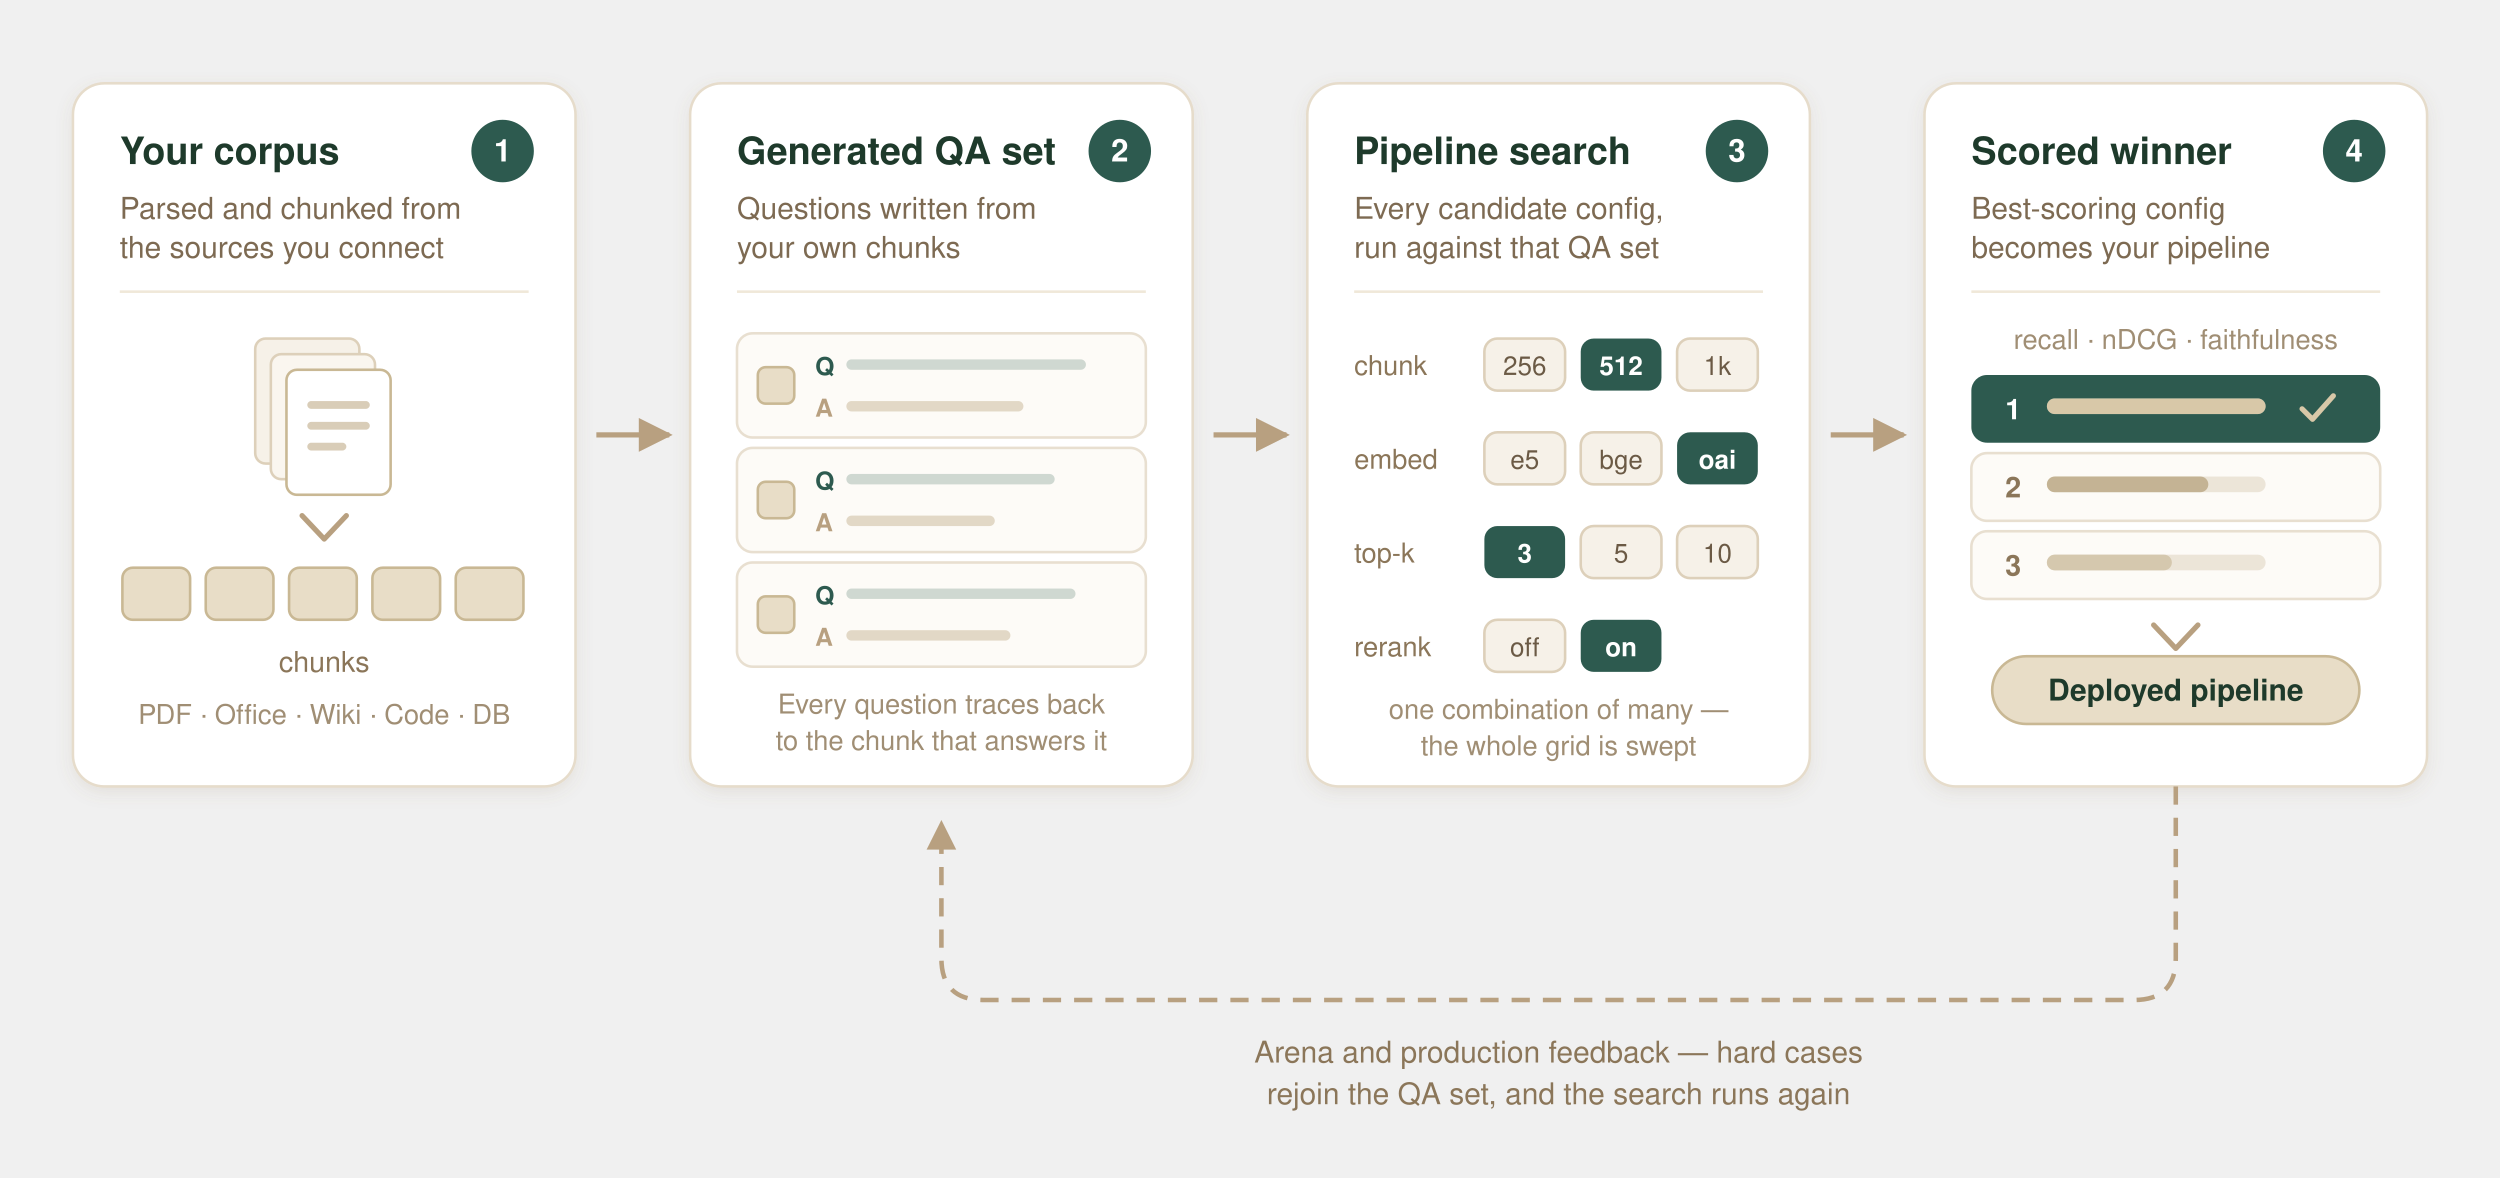
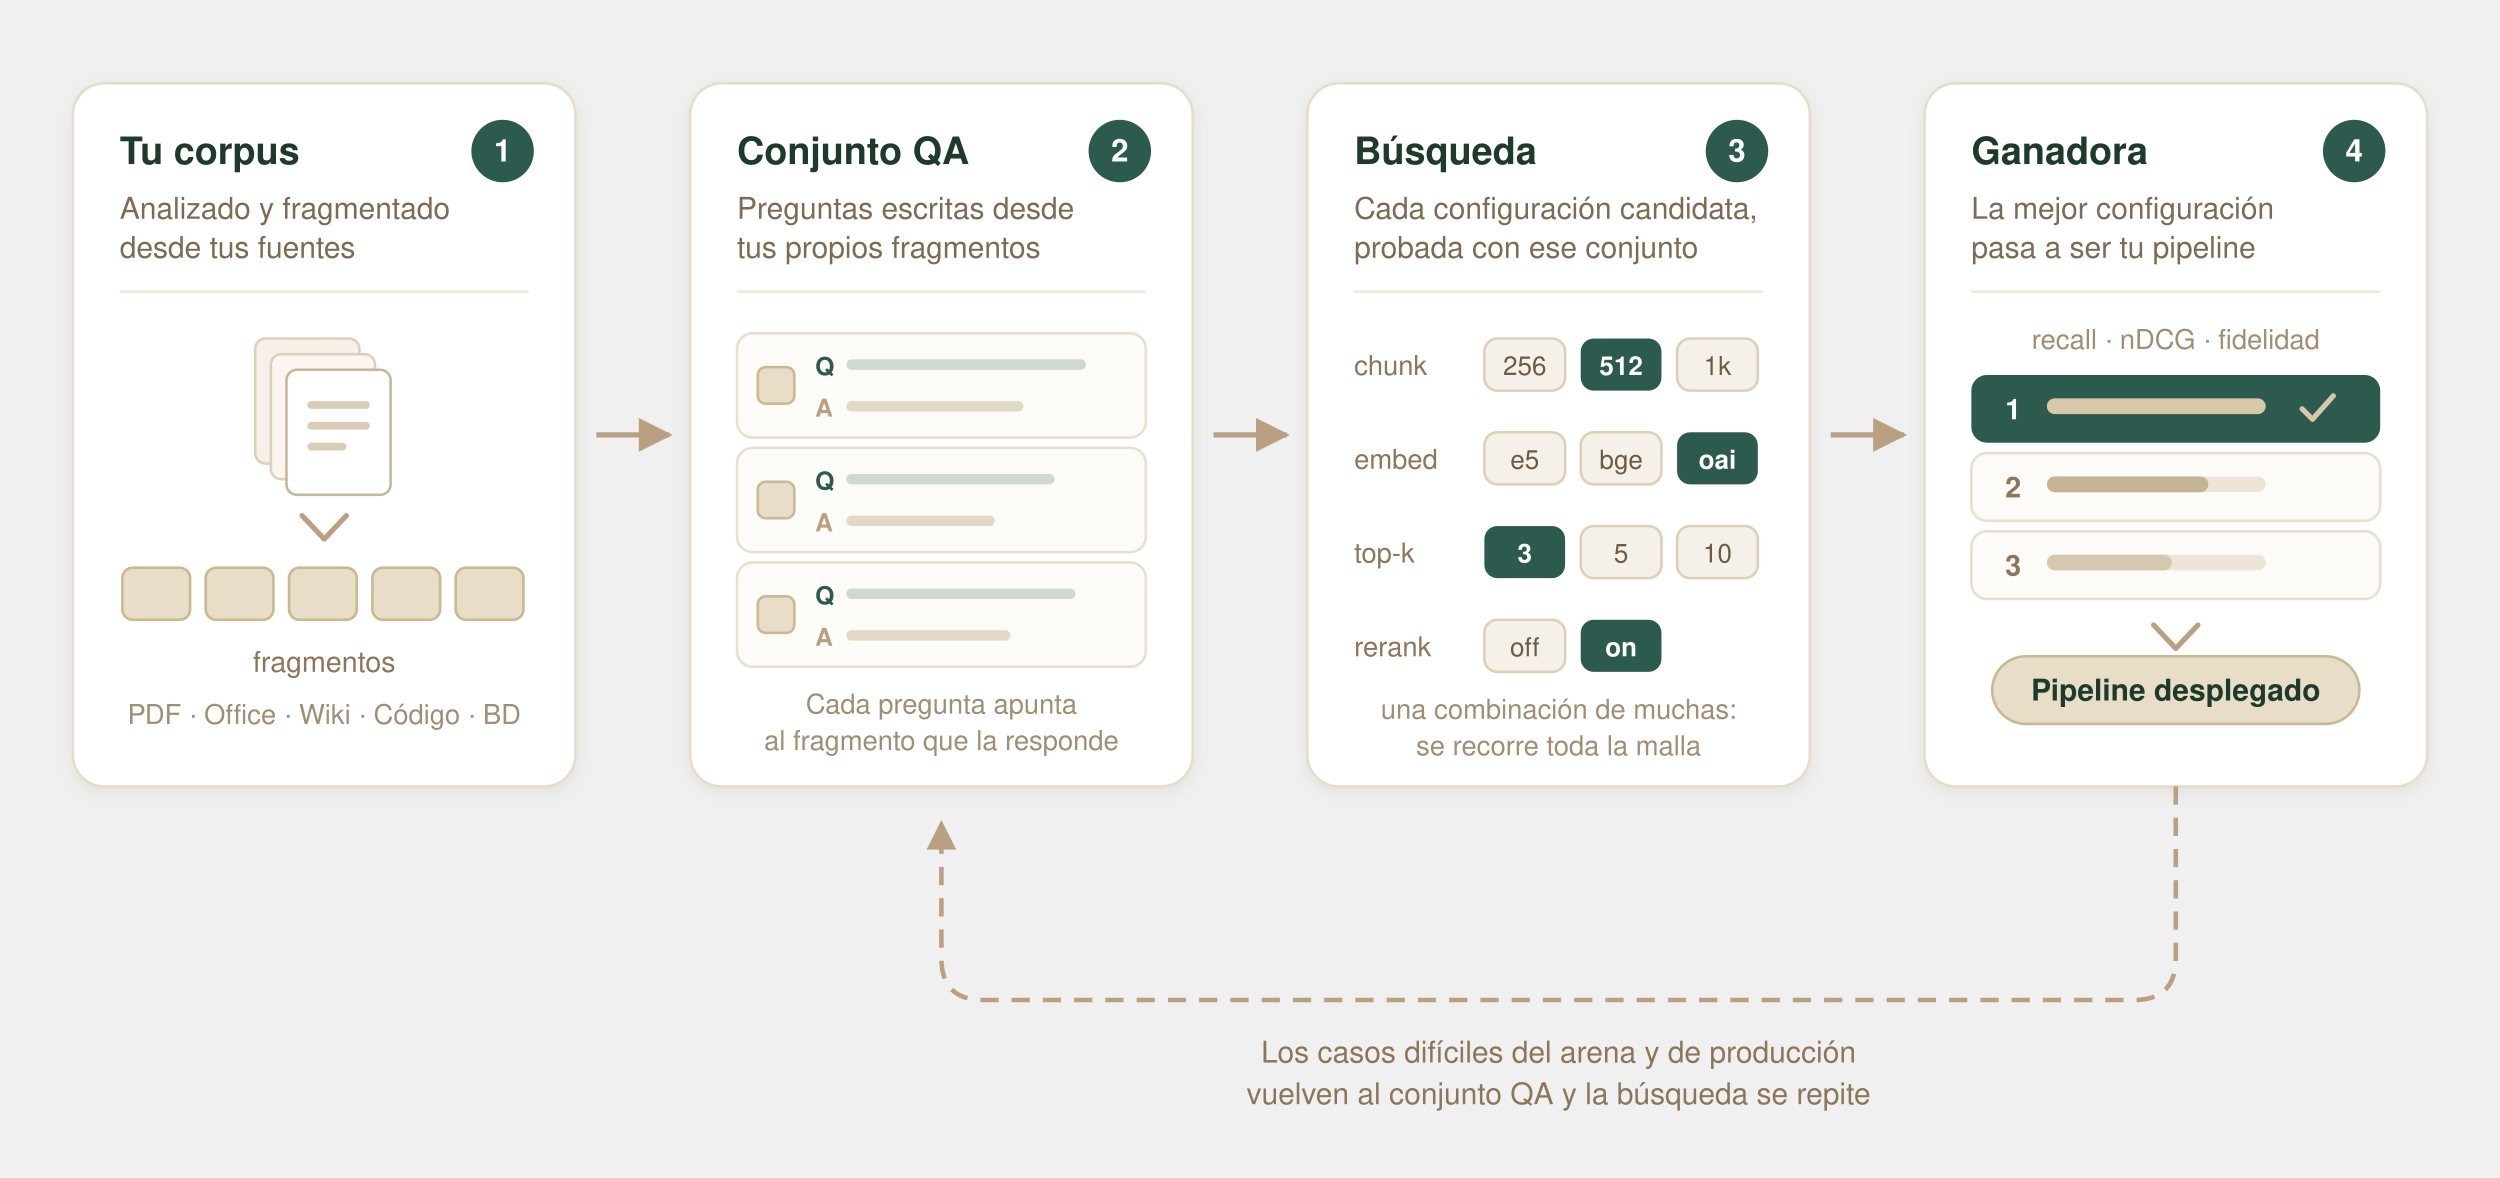
- <svg xmlns="http://www.w3.org/2000/svg" viewBox="0 0 960 452" role="img" aria-labelledby="arTitle arDesc">
+ <svg xmlns="http://www.w3.org/2000/svg" lang="es" viewBox="0 0 960 452" role="img" aria-labelledby="arTitle arDesc">
  <defs>
    <marker id="arTip" viewBox="0 0 10 10" refX="9" refY="5" markerWidth="6.5" markerHeight="6.5" orient="auto-start-reverse">
      <path d="M0 0 L10 5 L0 10 z" fill="#b8a080" />
    </marker>
    <filter id="arCard" x="-8%" y="-8%" width="116%" height="116%">
      <feDropShadow dx="0" dy="2" stdDeviation="3" flood-color="#8b7659" flood-opacity="0.13" />
    </filter>
    <style>
      .ar         { font-family: 'Source Sans 3','Helvetica Neue',Helvetica,Arial,sans-serif; }
      .ar-card    { fill:#ffffff; stroke:#e6dccb; stroke-width:1; }
      .ar-title   { font-size:14.5px; font-weight:600; fill:#1e3a2b; }
      .ar-sub     { font-size:11.5px; fill:#7d6a52; }
      .ar-note    { font-size:10.5px; fill:#a08e74; text-anchor:middle; }
      .ar-cap     { font-size:11px; fill:#8b7659; text-anchor:middle; }
      .ar-badge   { fill:#2d5a4f; }
      .ar-badge-n { font-size:12px; font-weight:700; fill:#ffffff; text-anchor:middle; }
      .ar-rule    { stroke:#f0e8d9; stroke-width:1; }
      .ar-flow    { stroke:#b8a080; stroke-width:2; fill:none; }
      .ar-chip    { fill:#f6f1e8; stroke:#ddd0ba; stroke-width:1; }
      .ar-chip-on { fill:#2d5a4f; }
      .ar-chip-t  { font-size:10px; fill:#6b5a45; text-anchor:middle; }
      .ar-chip-to { font-size:10px; font-weight:600; fill:#ffffff; text-anchor:middle; }
      .ar-axis    { font-size:10.5px; fill:#8b7659; }
      .ar-row     { fill:#fdfbf7; stroke:#e8dfd0; stroke-width:1; }
      .ar-qa      { font-size:9.5px; font-weight:700; }
      .ar-loop    { stroke:#b8a080; stroke-width:1.75; fill:none; stroke-dasharray:7 5; }
      .ar-loop-t  { font-size:11.5px; fill:#8b7659; text-anchor:middle; }
    </style>
  </defs>
  <g class="ar">
    <line class="ar-flow" x1="229" y1="167" x2="257" y2="167" marker-end="url(#arTip)" />
    <line class="ar-flow" x1="466" y1="167" x2="494" y2="167" marker-end="url(#arTip)" />
    <line class="ar-flow" x1="703" y1="167" x2="731" y2="167" marker-end="url(#arTip)" />
    <rect class="ar-card" x="28" y="32" width="193" height="270" rx="12" filter="url(#arCard)" />
    <circle class="ar-badge" cx="193" cy="58" r="12" />
    <text class="ar-badge-n" x="193" y="62">1</text>
-     <text class="ar-title" x="46" y="63">Your corpus</text>
-     <text class="ar-sub" x="46" y="84">Parsed and chunked from</text>
-     <text class="ar-sub" x="46" y="99">the sources you connect</text>
+     <text class="ar-title" x="46" y="63">Tu corpus</text>
+     <text class="ar-sub" x="46" y="84">Analizado y fragmentado</text>
+     <text class="ar-sub" x="46" y="99">desde tus fuentes</text>
    <line class="ar-rule" x1="46" y1="112" x2="203" y2="112" />
    <rect x="98" y="130" width="40" height="48" rx="4" fill="#f6f1e8" stroke="#ddd0ba" />
    <rect x="104" y="136" width="40" height="48" rx="4" fill="#faf6ef" stroke="#ddd0ba" />
    <rect x="110" y="142" width="40" height="48" rx="4" fill="#ffffff" stroke="#c9b894" />
    <rect x="118" y="154" width="24" height="3" rx="1.5" fill="#d9cdb8" />
    <rect x="118" y="162" width="24" height="3" rx="1.5" fill="#d9cdb8" />
    <rect x="118" y="170" width="15" height="3" rx="1.5" fill="#d9cdb8" />
    <path class="ar-flow" d="M116 198 L124.5 207 L133 198" stroke-width="2.5" stroke-linecap="round" stroke-linejoin="round" />
    <rect x="47" y="218" width="26" height="20" rx="4" fill="#e8ddc7" stroke="#c9b894" />
    <rect x="79" y="218" width="26" height="20" rx="4" fill="#e8ddc7" stroke="#c9b894" />
    <rect x="111" y="218" width="26" height="20" rx="4" fill="#e8ddc7" stroke="#c9b894" />
    <rect x="143" y="218" width="26" height="20" rx="4" fill="#e8ddc7" stroke="#c9b894" />
    <rect x="175" y="218" width="26" height="20" rx="4" fill="#e8ddc7" stroke="#c9b894" />
-     <text class="ar-cap" x="124.5" y="258">chunks</text>
-     <text class="ar-note" x="124.5" y="278">PDF · Office · Wiki · Code · DB</text>
+     <text class="ar-cap" x="124.5" y="258">fragmentos</text>
+     <text class="ar-note" x="124.5" y="278">PDF · Office · Wiki · Código · BD</text>
    <rect class="ar-card" x="265" y="32" width="193" height="270" rx="12" filter="url(#arCard)" />
    <circle class="ar-badge" cx="430" cy="58" r="12" />
    <text class="ar-badge-n" x="430" y="62">2</text>
-     <text class="ar-title" x="283" y="63">Generated QA set</text>
-     <text class="ar-sub" x="283" y="84">Questions written from</text>
-     <text class="ar-sub" x="283" y="99">your own chunks</text>
+     <text class="ar-title" x="283" y="63">Conjunto QA</text>
+     <text class="ar-sub" x="283" y="84">Preguntas escritas desde</text>
+     <text class="ar-sub" x="283" y="99">tus propios fragmentos</text>
    <line class="ar-rule" x1="283" y1="112" x2="440" y2="112" />
    <g>
      <rect class="ar-row" x="283" y="128" width="157" height="40" rx="6" />
      <rect x="291" y="141" width="14" height="14" rx="3" fill="#e8ddc7" stroke="#c9b894" />
      <text class="ar-qa" x="313" y="144" fill="#2d5a4f">Q</text>
      <rect x="325" y="138" width="92" height="4" rx="2" fill="#cfd8d1" />
      <text class="ar-qa" x="313" y="160" fill="#b8a080">A</text>
      <rect x="325" y="154" width="68" height="4" rx="2" fill="#e2d8c6" />
    </g>
    <g>
      <rect class="ar-row" x="283" y="172" width="157" height="40" rx="6" />
      <rect x="291" y="185" width="14" height="14" rx="3" fill="#e8ddc7" stroke="#c9b894" />
      <text class="ar-qa" x="313" y="188" fill="#2d5a4f">Q</text>
      <rect x="325" y="182" width="80" height="4" rx="2" fill="#cfd8d1" />
      <text class="ar-qa" x="313" y="204" fill="#b8a080">A</text>
      <rect x="325" y="198" width="57" height="4" rx="2" fill="#e2d8c6" />
    </g>
    <g>
      <rect class="ar-row" x="283" y="216" width="157" height="40" rx="6" />
      <rect x="291" y="229" width="14" height="14" rx="3" fill="#e8ddc7" stroke="#c9b894" />
      <text class="ar-qa" x="313" y="232" fill="#2d5a4f">Q</text>
      <rect x="325" y="226" width="88" height="4" rx="2" fill="#cfd8d1" />
      <text class="ar-qa" x="313" y="248" fill="#b8a080">A</text>
      <rect x="325" y="242" width="63" height="4" rx="2" fill="#e2d8c6" />
    </g>
-     <text class="ar-note" x="361.5" y="274">Every question traces back</text>
-     <text class="ar-note" x="361.5" y="288">to the chunk that answers it</text>
+     <text class="ar-note" x="361.5" y="274">Cada pregunta apunta</text>
+     <text class="ar-note" x="361.5" y="288">al fragmento que la responde</text>
    <rect class="ar-card" x="502" y="32" width="193" height="270" rx="12" filter="url(#arCard)" />
    <circle class="ar-badge" cx="667" cy="58" r="12" />
    <text class="ar-badge-n" x="667" y="62">3</text>
-     <text class="ar-title" x="520" y="63">Pipeline search</text>
-     <text class="ar-sub" x="520" y="84">Every candidate config,</text>
-     <text class="ar-sub" x="520" y="99">run against that QA set</text>
+     <text class="ar-title" x="520" y="63">Búsqueda</text>
+     <text class="ar-sub" x="520" y="84">Cada configuración candidata,</text>
+     <text class="ar-sub" x="520" y="99">probada con ese conjunto</text>
    <line class="ar-rule" x1="520" y1="112" x2="677" y2="112" />
    <text class="ar-axis" x="520" y="144">chunk</text>
    <rect class="ar-chip" x="570" y="130" width="31" height="20" rx="5" />
    <text class="ar-chip-t" x="585.5" y="144">256</text>
    <rect class="ar-chip-on" x="607" y="130" width="31" height="20" rx="5" />
    <text class="ar-chip-to" x="622.5" y="144">512</text>
    <rect class="ar-chip" x="644" y="130" width="31" height="20" rx="5" />
    <text class="ar-chip-t" x="659.5" y="144">1k</text>
    <text class="ar-axis" x="520" y="180">embed</text>
    <rect class="ar-chip" x="570" y="166" width="31" height="20" rx="5" />
    <text class="ar-chip-t" x="585.5" y="180">e5</text>
    <rect class="ar-chip" x="607" y="166" width="31" height="20" rx="5" />
    <text class="ar-chip-t" x="622.5" y="180">bge</text>
    <rect class="ar-chip-on" x="644" y="166" width="31" height="20" rx="5" />
    <text class="ar-chip-to" x="659.5" y="180">oai</text>
    <text class="ar-axis" x="520" y="216">top-k</text>
    <rect class="ar-chip-on" x="570" y="202" width="31" height="20" rx="5" />
    <text class="ar-chip-to" x="585.5" y="216">3</text>
    <rect class="ar-chip" x="607" y="202" width="31" height="20" rx="5" />
    <text class="ar-chip-t" x="622.5" y="216">5</text>
    <rect class="ar-chip" x="644" y="202" width="31" height="20" rx="5" />
    <text class="ar-chip-t" x="659.5" y="216">10</text>
    <text class="ar-axis" x="520" y="252">rerank</text>
    <rect class="ar-chip" x="570" y="238" width="31" height="20" rx="5" />
    <text class="ar-chip-t" x="585.5" y="252">off</text>
    <rect class="ar-chip-on" x="607" y="238" width="31" height="20" rx="5" />
    <text class="ar-chip-to" x="622.5" y="252">on</text>
-     <text class="ar-note" x="598.5" y="276">one combination of many —</text>
-     <text class="ar-note" x="598.5" y="290">the whole grid is swept</text>
+     <text class="ar-note" x="598.5" y="276">una combinación de muchas:</text>
+     <text class="ar-note" x="598.5" y="290">se recorre toda la malla</text>
    <rect class="ar-card" x="739" y="32" width="193" height="270" rx="12" filter="url(#arCard)" />
    <circle class="ar-badge" cx="904" cy="58" r="12" />
    <text class="ar-badge-n" x="904" y="62">4</text>
-     <text class="ar-title" x="757" y="63">Scored winner</text>
-     <text class="ar-sub" x="757" y="84">Best-scoring config</text>
-     <text class="ar-sub" x="757" y="99">becomes your pipeline</text>
+     <text class="ar-title" x="757" y="63">Ganadora</text>
+     <text class="ar-sub" x="757" y="84">La mejor configuración</text>
+     <text class="ar-sub" x="757" y="99">pasa a ser tu pipeline</text>
    <line class="ar-rule" x1="757" y1="112" x2="914" y2="112" />
-     <text class="ar-note" x="835.5" y="134">recall · nDCG · faithfulness</text>
+     <text class="ar-note" x="835.5" y="134">recall · nDCG · fidelidad</text>
    <rect x="757" y="144" width="157" height="26" rx="6" fill="#2d5a4f" />
    <text x="770" y="161" font-size="11" font-weight="700" fill="#ffffff">1</text>
    <rect x="786" y="153" width="84" height="6" rx="3" fill="#ffffff" opacity="0.28" />
    <rect x="786" y="153" width="84" height="6" rx="3" fill="#d8c8a8" />
    <path d="M884 157 l4 4 l8 -9" stroke="#d8c8a8" stroke-width="2" fill="none" stroke-linecap="round" stroke-linejoin="round" />
    <rect class="ar-row" x="757" y="174" width="157" height="26" rx="6" />
    <text x="770" y="191" font-size="11" font-weight="700" fill="#8b7659">2</text>
    <rect x="786" y="183" width="84" height="6" rx="3" fill="#ece5d8" />
    <rect x="786" y="183" width="62" height="6" rx="3" fill="#c4b394" />
    <rect class="ar-row" x="757" y="204" width="157" height="26" rx="6" />
    <text x="770" y="221" font-size="11" font-weight="700" fill="#8b7659">3</text>
    <rect x="786" y="213" width="84" height="6" rx="3" fill="#ece5d8" />
    <rect x="786" y="213" width="48" height="6" rx="3" fill="#d5c8ae" />
    <path class="ar-flow" d="M827 240 L835.5 249 L844 240" stroke-width="2.5" stroke-linecap="round" stroke-linejoin="round" />
    <rect x="765" y="252" width="141" height="26" rx="13" fill="#e8ddc7" stroke="#c9b894" />
-     <text x="835.5" y="269" font-size="11.5" font-weight="600" fill="#1e3a2b" text-anchor="middle">Deployed pipeline</text>
+     <text x="835.5" y="269" font-size="11.5" font-weight="600" fill="#1e3a2b" text-anchor="middle">Pipeline desplegado</text>
    <path class="ar-loop" d="M835.5 302 L835.5 368 Q835.5 384 819.5 384 L377.5 384 Q361.5 384 361.5 368 L361.5 316" marker-end="url(#arTip)" />
-     <text class="ar-loop-t" x="598.5" y="408">Arena and production feedback — hard cases</text>
-     <text class="ar-loop-t" x="598.5" y="424">rejoin the QA set, and the search runs again</text>
+     <text class="ar-loop-t" x="598.5" y="408">Los casos difíciles del arena y de producción</text>
+     <text class="ar-loop-t" x="598.5" y="424">vuelven al conjunto QA y la búsqueda se repite</text>
  </g>
</svg>
